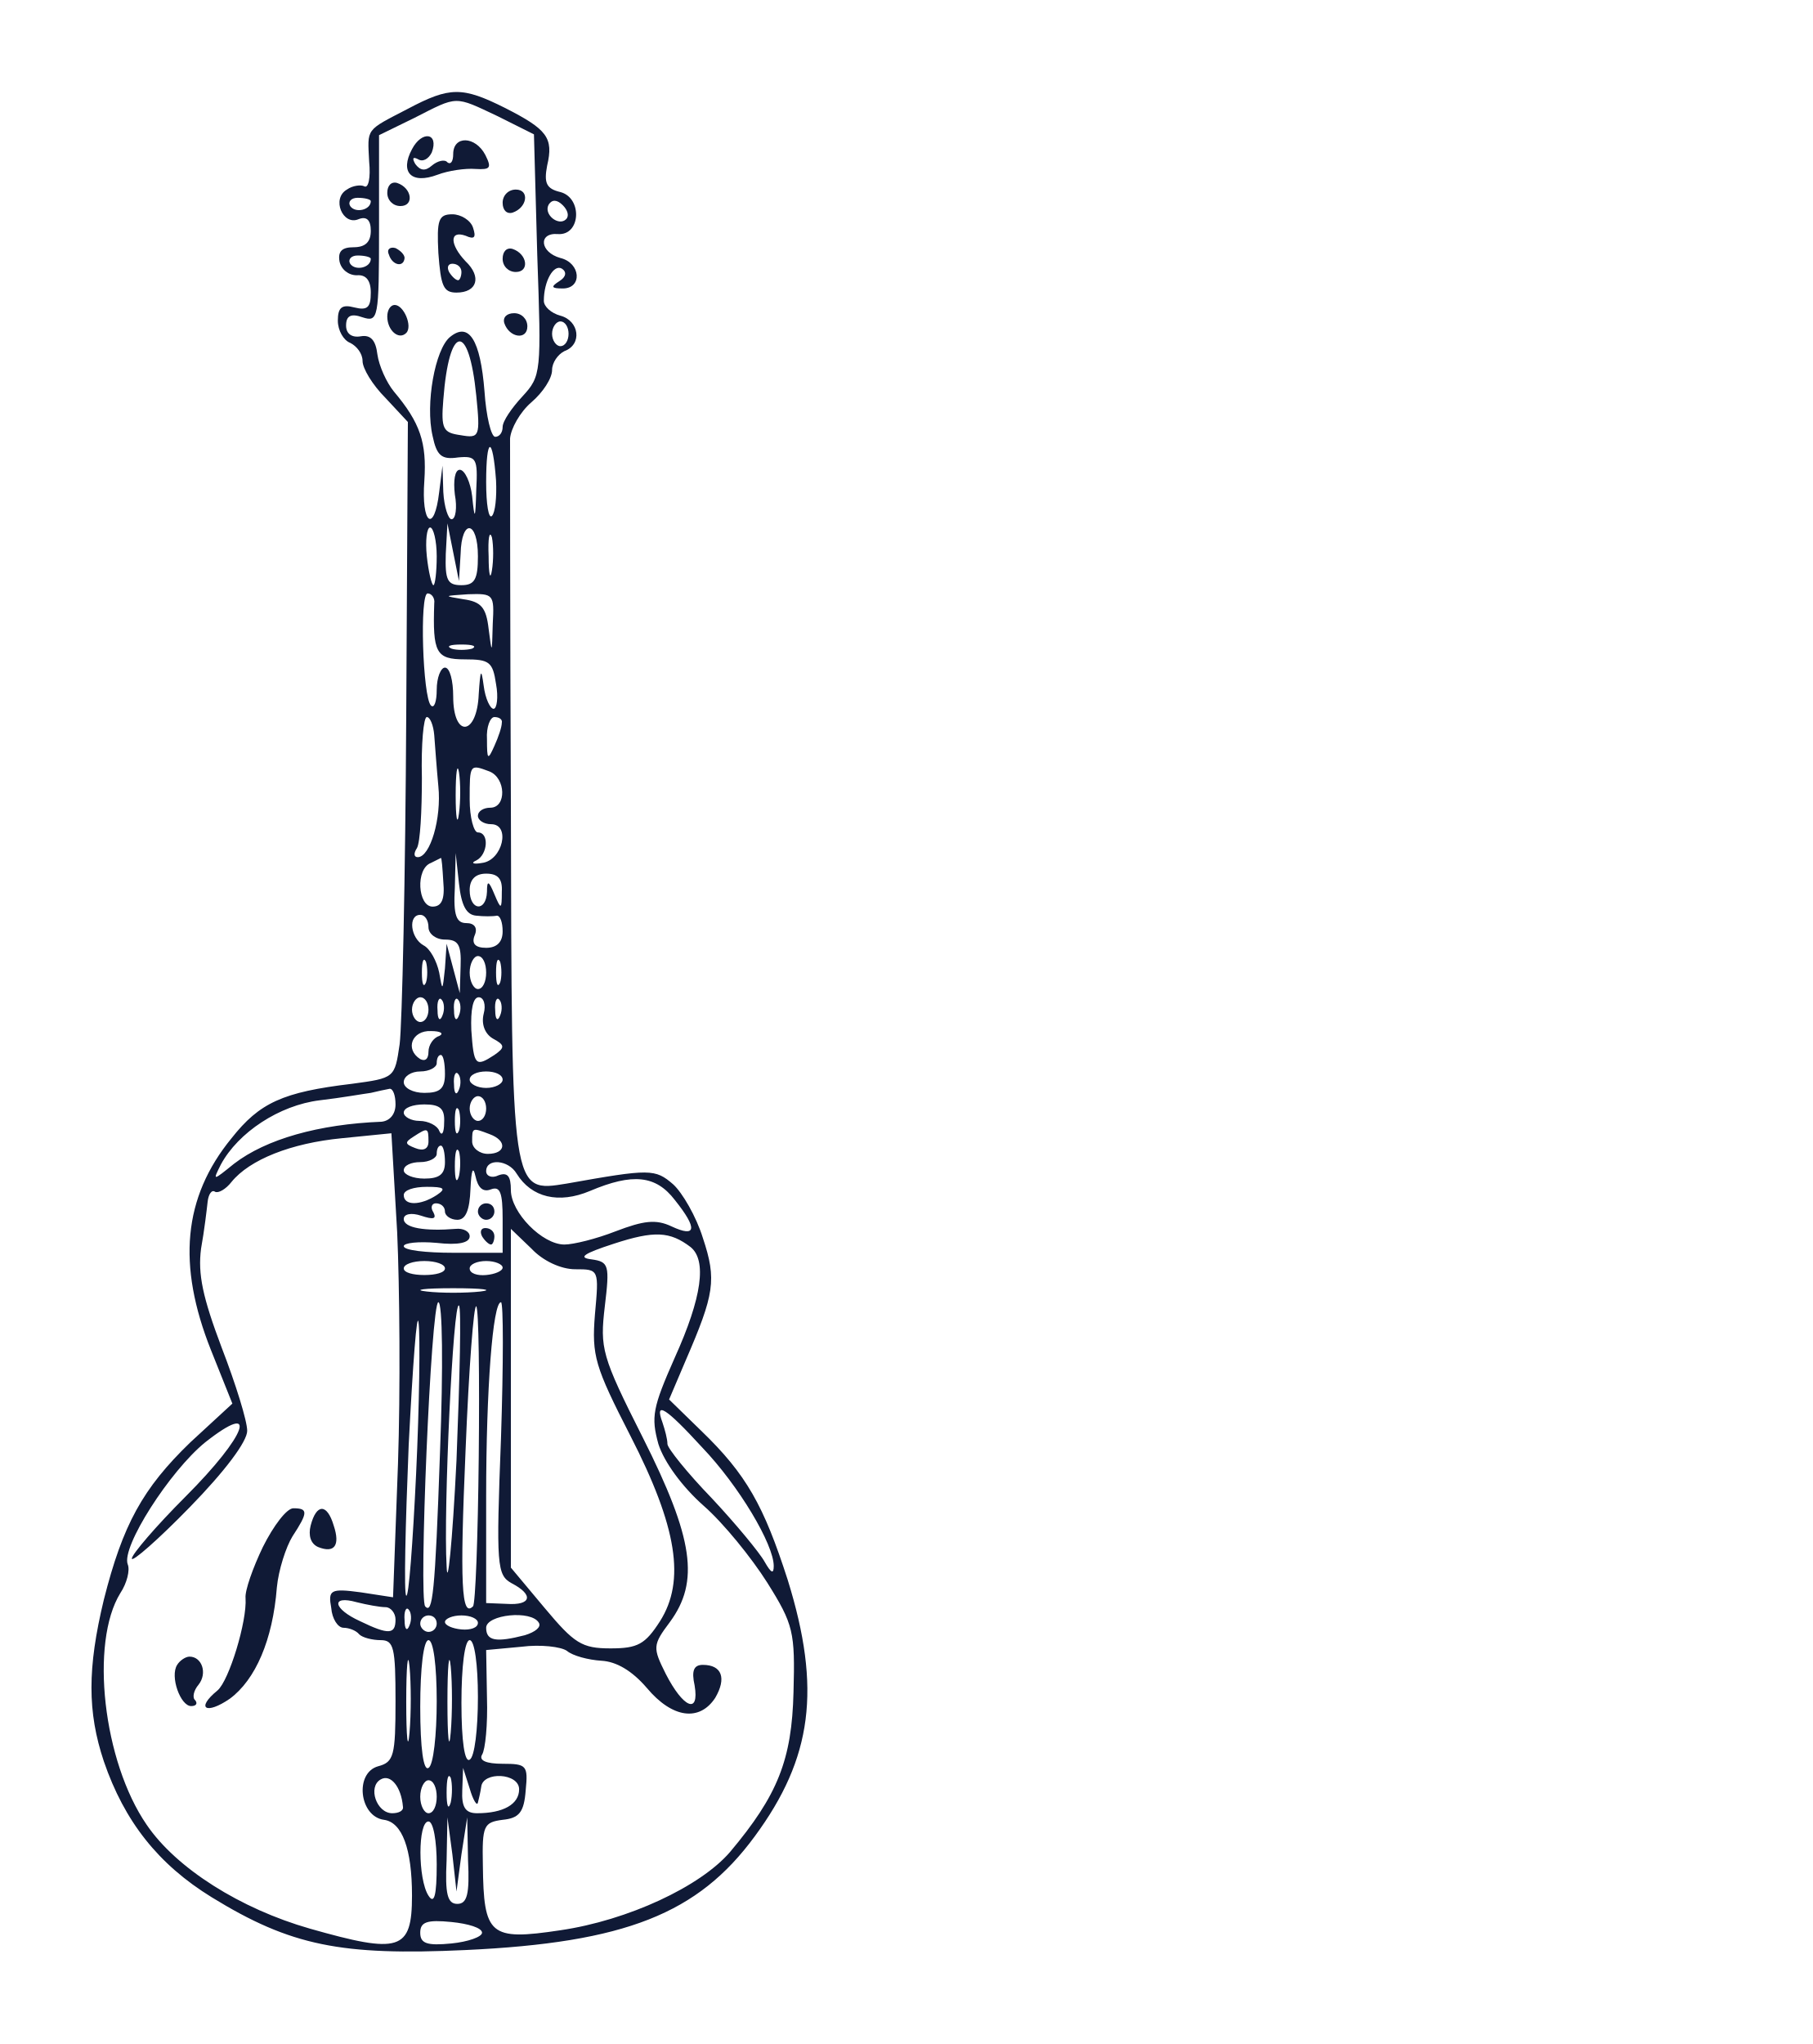
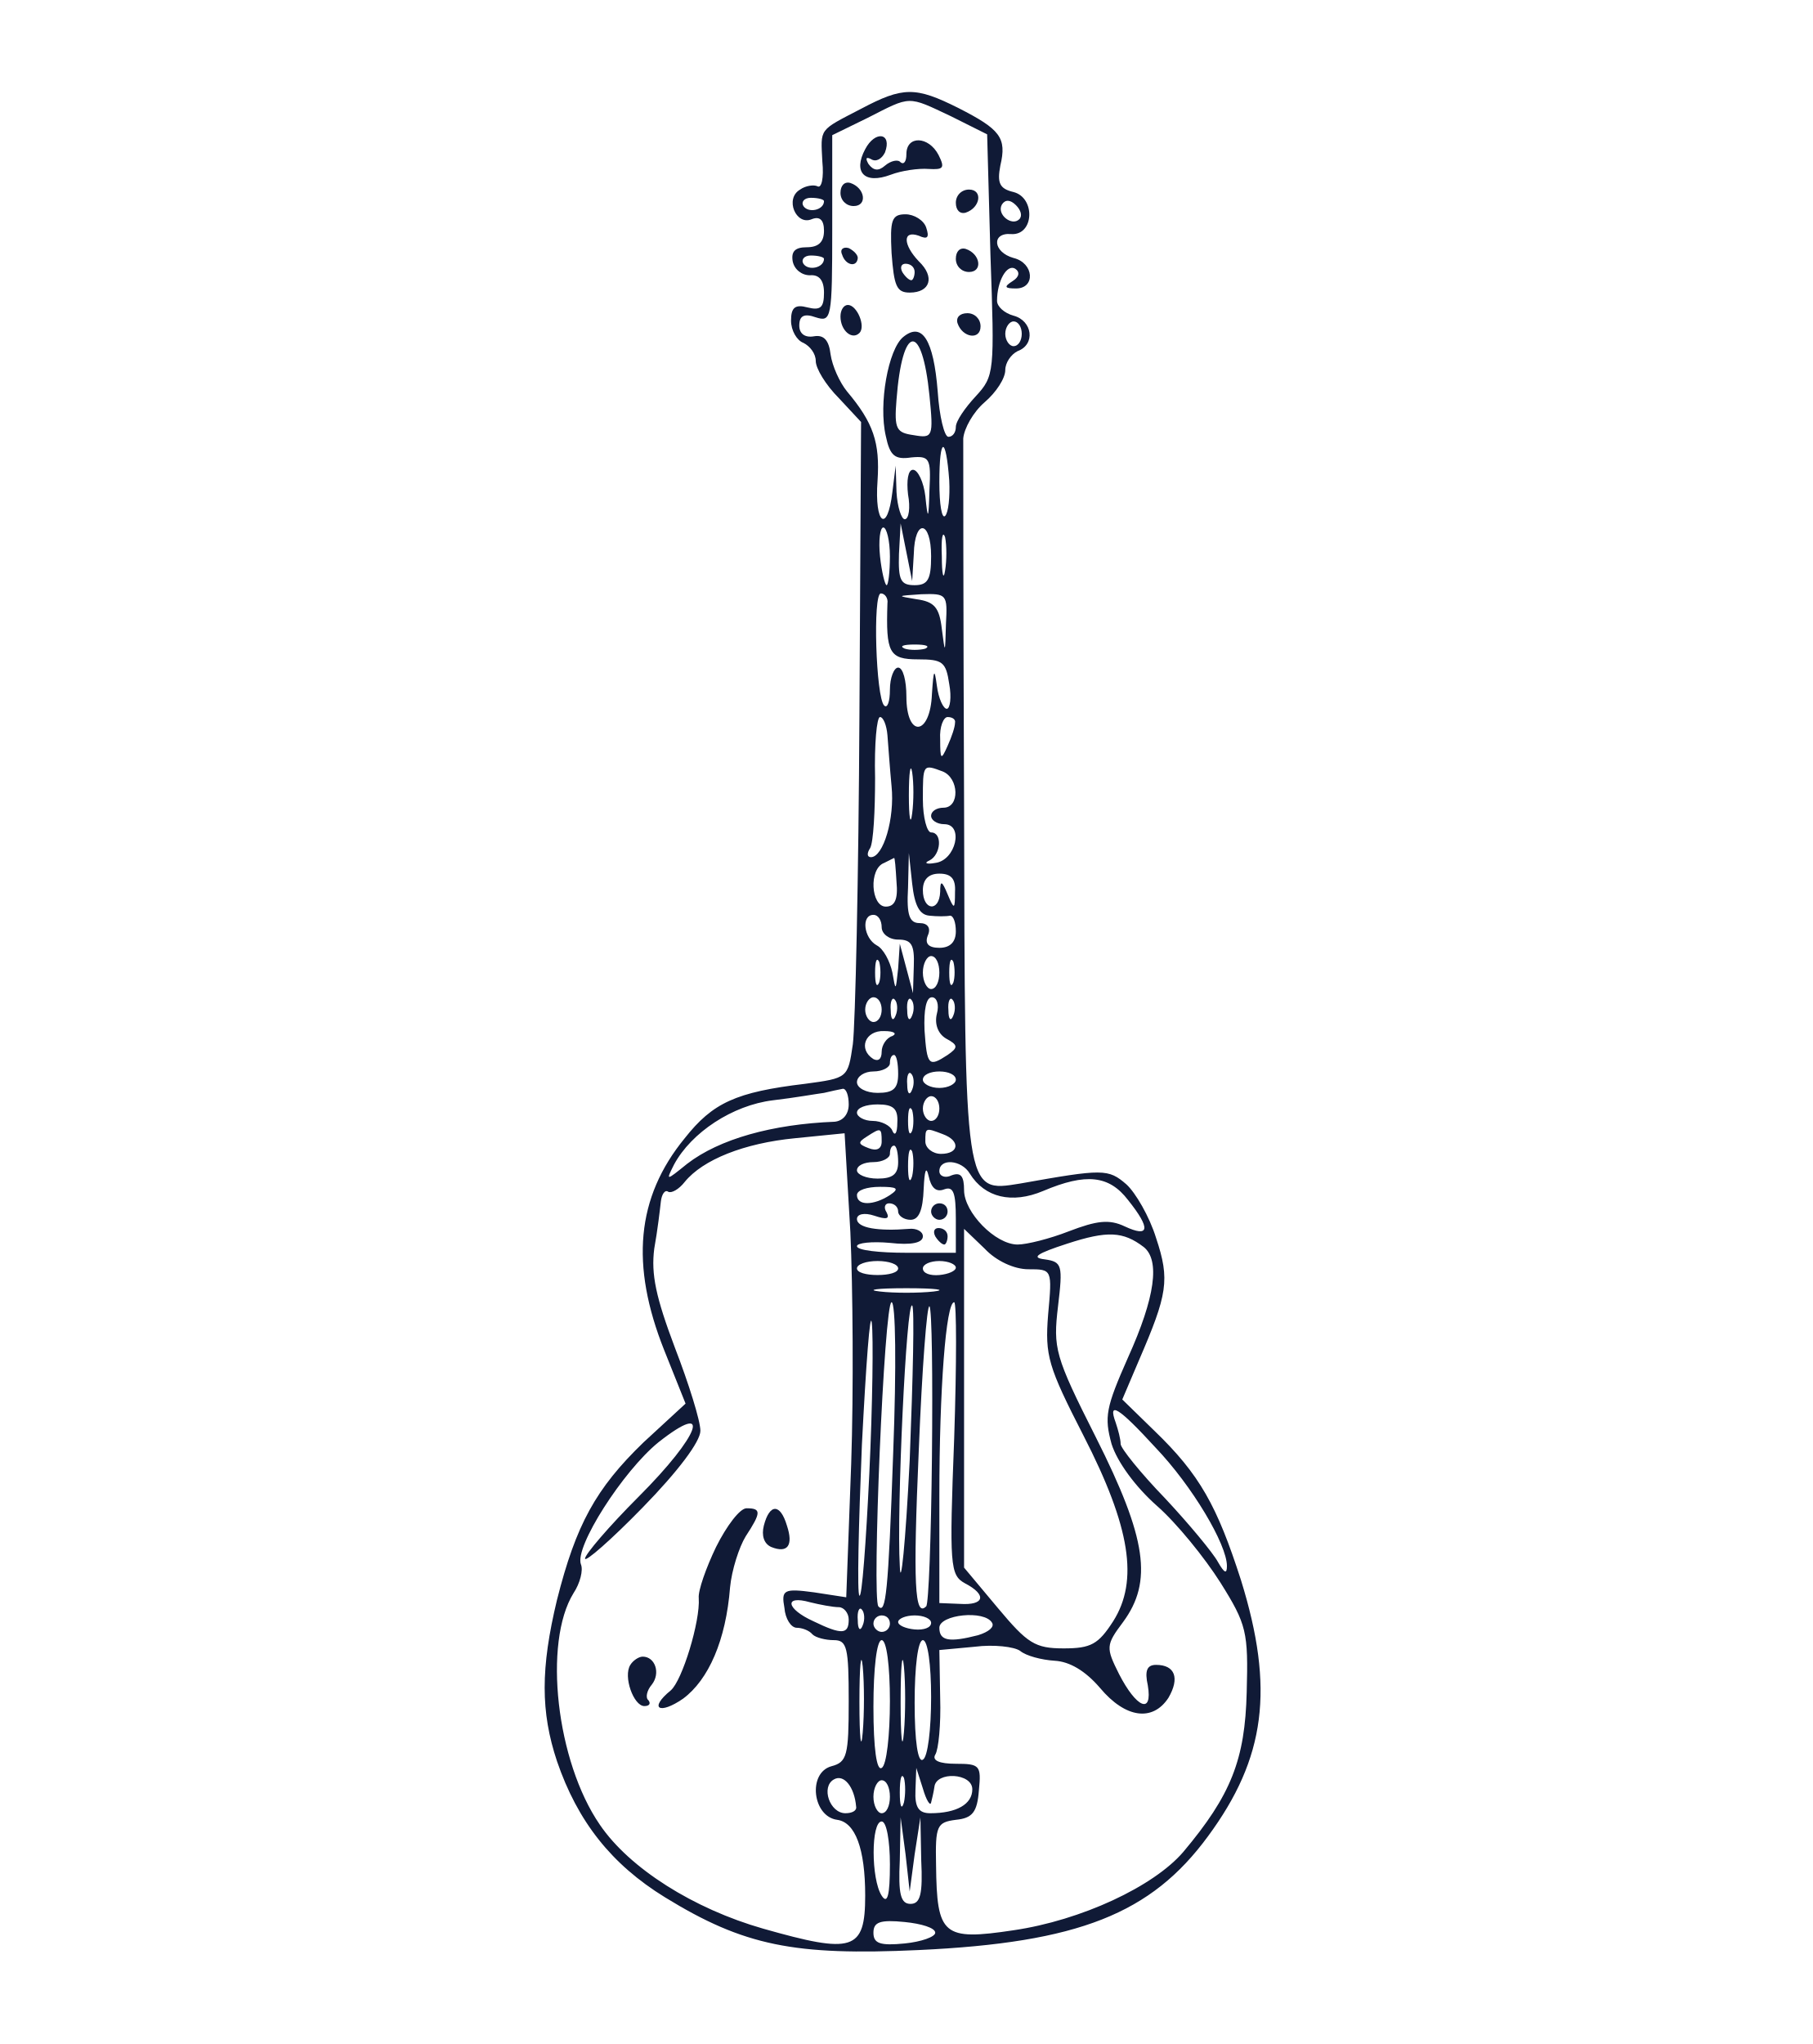
- <svg xmlns="http://www.w3.org/2000/svg" version="1.0" width="220pt" height="248pt" viewBox="0 0 220 248" preserveAspectRatio="xMidYMid meet">
+ <svg xmlns="http://www.w3.org/2000/svg" version="1.0" width="220pt" height="248pt" viewBox="-55 0 220 248" preserveAspectRatio="xMidYMid meet">
  <g transform="translate(0,248) scale(0.1,-0.1)" fill="#101a36" stroke="none">
    <path d="M495 2348 c-52 -27 -49 -23 -47 -64 2 -20 -1 -33 -6 -30 -4 2 -14 1 -21 -4 -19 -11 -5 -44 14 -36 10 4 15 -1 15 -14 0 -14 -7 -20 -21 -20 -14 0 -19 -5 -17 -17 2 -10 11 -17 21 -17 11 1 17 -6 17 -21 0 -18 -4 -22 -20 -18 -15 4 -20 0 -20 -16 0 -12 7 -24 15 -27 8 -4 15 -13 15 -22 0 -9 12 -29 28 -45 l27 -29 -2 -356 c-1 -196 -5 -376 -8 -399 -6 -41 -6 -41 -58 -48 -84 -10 -112 -23 -146 -66 -59 -72 -66 -154 -25 -257 l26 -65 -51 -47 c-58 -56 -82 -100 -105 -191 -20 -83 -20 -136 0 -196 25 -73 66 -125 131 -165 96 -59 157 -71 308 -64 194 9 282 44 351 138 70 95 81 179 40 311 -29 90 -50 128 -105 181 l-39 38 20 47 c35 81 38 98 21 149 -8 26 -25 55 -36 65 -22 19 -28 19 -129 1 -68 -11 -67 -15 -68 461 -1 231 -1 430 -1 443 1 12 12 32 26 44 14 12 25 29 25 39 0 9 7 19 15 23 22 8 18 37 -5 43 -11 3 -20 11 -20 18 0 24 12 45 22 39 6 -4 5 -10 -3 -15 -11 -7 -10 -9 4 -9 24 0 22 31 -3 37 -25 7 -27 31 -3 29 28 -2 30 44 3 51 -17 4 -20 11 -16 32 8 34 0 44 -51 70 -52 26 -67 26 -118 -1z m109 -9 l44 -22 4 -146 c5 -143 5 -147 -18 -172 -13 -14 -24 -30 -24 -37 0 -7 -4 -12 -9 -12 -5 0 -11 25 -13 55 -5 63 -19 85 -42 66 -18 -15 -30 -81 -21 -120 5 -24 11 -29 31 -26 22 2 24 -1 22 -39 -1 -37 -2 -38 -5 -8 -2 17 -9 32 -15 32 -6 0 -8 -13 -6 -30 3 -16 1 -30 -4 -30 -4 0 -9 15 -10 33 l-1 32 -4 -32 c-6 -51 -22 -39 -18 14 3 46 -5 70 -37 108 -9 11 -18 31 -20 45 -2 17 -8 24 -20 22 -11 -2 -18 3 -18 13 0 12 6 15 20 10 19 -6 20 -2 20 107 l0 114 43 21 c53 27 48 27 101 2z m-154 -103 c0 -11 -19 -15 -25 -6 -3 5 1 10 9 10 9 0 16 -2 16 -4z m237 -22 c-9 -9 -28 6 -21 18 4 6 10 6 17 -1 6 -6 8 -13 4 -17z m-237 -48 c0 -11 -19 -15 -25 -6 -3 5 1 10 9 10 9 0 16 -2 16 -4z m240 -91 c0 -8 -4 -15 -10 -15 -5 0 -10 7 -10 15 0 8 5 15 10 15 6 0 10 -7 10 -15z m-112 -75 c5 -50 4 -52 -19 -48 -21 3 -24 7 -21 43 7 92 31 95 40 5z m24 -103 c1 -20 -1 -39 -5 -43 -4 -4 -7 14 -7 41 0 56 8 57 12 2z m-72 -92 c0 -19 -2 -35 -4 -35 -2 0 -6 16 -8 35 -2 19 0 35 4 35 4 0 8 -16 8 -35z m29 3 c1 43 21 41 21 -3 0 -28 -4 -35 -20 -35 -17 0 -20 6 -19 38 l2 37 7 -35 7 -35 2 33z m38 -20 c-2 -13 -4 -5 -4 17 -1 22 1 32 4 23 2 -10 2 -28 0 -40z m-70 -40 c-2 -60 2 -68 37 -68 30 0 34 -3 38 -30 3 -16 1 -30 -3 -30 -4 0 -10 12 -12 28 -3 22 -4 20 -6 -10 -2 -51 -31 -54 -31 -3 0 19 -4 35 -10 35 -5 0 -10 -12 -10 -27 0 -14 -3 -23 -7 -19 -10 10 -14 136 -4 136 5 0 9 -6 8 -12z m71 -25 c-1 -37 -1 -37 -5 -6 -3 26 -9 33 -31 36 -24 4 -24 4 6 6 31 1 32 0 30 -36z m-25 -30 c-7 -2 -19 -2 -25 0 -7 3 -2 5 12 5 14 0 19 -2 13 -5z m-46 -105 c1 -13 3 -41 5 -62 4 -39 -10 -86 -25 -86 -5 0 -5 5 -1 11 4 7 6 45 6 85 -1 41 2 74 6 74 4 0 8 -10 9 -22z m82 15 c0 -5 -4 -17 -9 -28 -8 -18 -9 -17 -9 8 -1 15 4 27 9 27 6 0 10 -3 9 -7z m-52 -110 c-2 -16 -4 -5 -4 22 0 28 2 40 4 28 2 -13 2 -35 0 -50z m37 51 c20 -8 21 -44 1 -44 -8 0 -15 -4 -15 -10 0 -5 7 -10 16 -10 24 0 14 -44 -11 -47 -11 -2 -14 0 -7 3 14 7 16 34 2 34 -5 0 -10 18 -10 40 0 43 0 43 24 34z m-56 -134 c2 -21 -2 -30 -13 -30 -18 0 -21 46 -2 53 6 3 12 6 12 6 1 1 2 -12 3 -29z m40 -41 c9 -1 20 -1 25 0 4 0 7 -8 7 -19 0 -13 -7 -20 -20 -20 -13 0 -18 5 -14 15 4 9 0 15 -10 15 -12 0 -16 9 -14 43 l1 42 4 -37 c3 -27 9 -38 21 -39z m31 29 c0 -22 -1 -22 -9 -3 -7 17 -9 17 -9 3 -1 -25 -21 -23 -21 2 0 13 7 20 20 20 14 0 20 -6 19 -22z m-89 -43 c0 -8 9 -15 20 -15 16 0 20 -6 19 -32 l-1 -33 -8 30 -8 30 -2 -30 c-3 -28 -3 -28 -7 -5 -3 14 -11 29 -19 33 -16 9 -19 37 -4 37 6 0 10 -7 10 -15z m-3 -67 c-3 -7 -5 -2 -5 12 0 14 2 19 5 13 2 -7 2 -19 0 -25z m73 12 c0 -11 -4 -20 -10 -20 -5 0 -10 9 -10 20 0 11 5 20 10 20 6 0 10 -9 10 -20z m17 -12 c-3 -7 -5 -2 -5 12 0 14 2 19 5 13 2 -7 2 -19 0 -25z m-87 -33 c0 -8 -4 -15 -10 -15 -5 0 -10 7 -10 15 0 8 5 15 10 15 6 0 10 -7 10 -15z m17 -7 c-3 -8 -6 -5 -6 6 -1 11 2 17 5 13 3 -3 4 -12 1 -19z m20 0 c-3 -8 -6 -5 -6 6 -1 11 2 17 5 13 3 -3 4 -12 1 -19z m30 2 c-3 -12 1 -24 11 -30 15 -8 15 -11 2 -20 -23 -15 -25 -13 -28 30 -1 25 2 40 9 40 6 0 9 -9 6 -20z m20 -2 c-3 -8 -6 -5 -6 6 -1 11 2 17 5 13 3 -3 4 -12 1 -19z m-74 -25 c-7 -2 -13 -11 -13 -19 0 -9 -4 -12 -10 -9 -19 12 -10 35 13 34 12 0 16 -3 10 -6z m7 -46 c0 -18 -6 -23 -25 -23 -14 0 -25 6 -25 13 0 7 9 13 20 13 11 0 20 5 20 10 0 6 2 10 5 10 3 0 5 -10 5 -23z m17 -19 c-3 -8 -6 -5 -6 6 -1 11 2 17 5 13 3 -3 4 -12 1 -19z m53 12 c0 -5 -9 -10 -20 -10 -11 0 -20 5 -20 10 0 6 9 10 20 10 11 0 20 -4 20 -10z m-130 -30 c0 -12 -7 -20 -17 -21 -76 -3 -140 -21 -179 -51 -26 -21 -26 -21 -16 -1 21 39 71 72 120 78 26 3 54 8 62 9 8 2 18 4 23 5 4 0 7 -8 7 -19z m110 -5 c0 -8 -4 -15 -10 -15 -5 0 -10 7 -10 15 0 8 5 15 10 15 6 0 10 -7 10 -15z m-51 -17 c0 -13 -3 -17 -6 -10 -2 6 -13 12 -24 12 -10 0 -19 5 -19 10 0 6 11 10 25 10 19 0 25 -5 24 -22z m18 -10 c-3 -7 -5 -2 -5 12 0 14 2 19 5 13 2 -7 2 -19 0 -25z m-74 -404 l-6 -162 -39 6 c-37 5 -40 3 -36 -19 1 -13 8 -24 15 -24 6 0 15 -3 19 -8 4 -4 16 -7 26 -7 16 0 18 -9 18 -74 0 -66 -2 -74 -21 -79 -29 -8 -23 -61 7 -65 22 -3 34 -35 34 -92 0 -67 -15 -71 -124 -40 -84 24 -162 73 -198 126 -53 77 -69 221 -32 281 8 12 12 28 9 35 -8 21 51 113 94 148 66 52 51 9 -24 -66 -36 -36 -65 -70 -65 -75 0 -5 32 23 70 62 43 44 70 80 70 93 0 12 -14 57 -31 101 -23 61 -29 89 -25 120 4 22 7 48 8 57 1 9 5 15 9 12 4 -2 13 3 20 12 22 27 72 47 134 53 l60 6 7 -120 c3 -66 4 -193 1 -281z m37 391 c0 -9 -6 -12 -16 -8 -13 5 -13 7 -2 14 17 11 18 11 18 -6z m74 9 c22 -8 20 -24 -2 -24 -10 0 -19 7 -19 15 0 17 0 17 21 9z m-54 -34 c0 -15 -7 -20 -25 -20 -14 0 -25 5 -25 10 0 6 9 10 20 10 11 0 20 5 20 10 0 6 2 10 5 10 3 0 5 -9 5 -20z m17 -17 c-3 -10 -5 -4 -5 12 0 17 2 24 5 18 2 -7 2 -21 0 -30z m39 -16 c11 4 14 -4 14 -36 l0 -41 -60 0 c-33 0 -60 3 -60 8 0 4 18 6 40 4 26 -3 40 0 40 8 0 6 -8 10 -17 9 -37 -3 -63 1 -63 12 0 6 9 8 21 4 15 -5 19 -4 15 4 -4 6 -2 11 3 11 6 0 11 -4 11 -10 0 -5 7 -10 15 -10 10 0 15 11 16 38 1 22 3 28 6 15 3 -14 9 -20 19 -16z m31 19 c18 -29 51 -37 89 -21 52 22 80 19 103 -11 28 -35 26 -46 -4 -32 -19 9 -34 7 -68 -6 -23 -9 -51 -16 -62 -16 -27 0 -65 39 -65 66 0 17 -4 22 -15 18 -8 -4 -15 -1 -15 5 0 16 27 14 37 -3z m-97 -26 c-20 -13 -40 -13 -40 0 0 6 12 10 28 10 21 0 24 -2 12 -10z m168 -90 c29 0 29 0 24 -55 -4 -50 0 -63 43 -147 57 -111 67 -176 36 -225 -18 -28 -27 -33 -60 -33 -35 0 -44 6 -80 49 l-41 49 0 205 0 206 25 -24 c14 -15 36 -25 53 -25z m140 27 c20 -16 14 -61 -19 -134 -27 -61 -29 -72 -20 -105 7 -22 29 -52 55 -75 24 -21 58 -63 77 -93 32 -51 34 -60 32 -133 -2 -82 -19 -125 -77 -194 -36 -42 -124 -83 -206 -95 -86 -13 -93 -6 -94 79 -1 48 1 52 24 55 20 2 26 9 28 36 3 30 1 32 -28 32 -20 0 -29 4 -25 11 4 6 7 37 6 69 l-1 58 43 4 c23 3 48 0 55 -5 7 -6 26 -11 42 -12 18 -1 37 -12 55 -33 31 -37 64 -41 83 -12 14 24 8 40 -15 40 -11 0 -14 -7 -10 -25 6 -36 -14 -27 -35 14 -16 32 -16 35 5 63 36 49 29 101 -33 224 -50 99 -52 108 -46 159 6 50 5 54 -16 57 -17 2 -10 7 27 19 49 16 68 15 93 -4z m-298 -26 c0 -5 -11 -8 -25 -8 -14 0 -25 3 -25 8 0 5 11 9 25 9 14 0 25 -4 25 -9z m70 1 c0 -4 -9 -8 -20 -9 -11 -1 -20 2 -20 8 0 5 9 9 20 9 11 0 20 -4 20 -8z m-27 -29 c-18 -2 -48 -2 -65 0 -18 2 -4 4 32 4 36 0 50 -2 33 -4z m-78 -221 c-4 -84 -9 -151 -12 -148 -3 2 -1 85 3 183 5 98 10 165 12 148 2 -16 1 -99 -3 -183z m29 26 c-6 -172 -9 -197 -18 -187 -8 9 7 369 16 369 5 0 6 -78 2 -182z m20 -10 c-5 -101 -11 -158 -12 -128 -4 67 8 323 15 316 3 -2 1 -87 -3 -188z m27 4 c-1 -97 -4 -179 -7 -181 -14 -14 -16 27 -9 189 4 100 10 178 13 175 3 -3 4 -85 3 -183z m27 23 c-6 -155 -5 -166 13 -176 27 -14 24 -27 -6 -25 l-25 1 0 130 c0 129 8 235 18 235 3 0 3 -74 0 -165z m244 -11 c45 -47 87 -118 87 -144 0 -10 -3 -9 -11 5 -6 11 -35 46 -64 77 -30 31 -54 61 -54 66 0 6 -3 17 -6 26 -10 27 4 18 48 -30z m-384 -194 c6 0 12 -7 12 -15 0 -18 -8 -19 -43 -2 -33 15 -36 32 -4 23 12 -3 28 -6 35 -6z m29 -22 c-3 -8 -6 -5 -6 6 -1 11 2 17 5 13 3 -3 4 -12 1 -19z m33 2 c0 -5 -4 -10 -10 -10 -5 0 -10 5 -10 10 0 6 5 10 10 10 6 0 10 -4 10 -10z m50 1 c0 -6 -9 -9 -20 -8 -11 1 -20 5 -20 9 0 4 9 8 20 8 11 0 20 -4 20 -9z m74 0 c3 -5 -4 -11 -17 -15 -35 -9 -47 -7 -47 9 0 16 55 22 64 6z m-157 -133 c-2 -24 -4 -7 -4 37 0 44 2 63 4 43 2 -21 2 -57 0 -80z m33 38 c0 -41 -4 -78 -10 -81 -6 -4 -10 23 -10 74 0 47 4 81 10 81 6 0 10 -31 10 -74z m17 -38 c-2 -24 -4 -7 -4 37 0 44 2 63 4 43 2 -21 2 -57 0 -80z m33 43 c0 -39 -4 -73 -10 -76 -6 -4 -10 22 -10 69 0 44 4 76 10 76 6 0 10 -30 10 -69z m-91 -133 c1 -5 -5 -8 -13 -8 -19 0 -30 32 -14 41 12 7 25 -9 27 -33z m58 5 c-3 -10 -5 -4 -5 12 0 17 2 24 5 18 2 -7 2 -21 0 -30z m33 0 c1 4 3 12 4 19 2 19 46 17 46 -3 0 -18 -19 -29 -51 -29 -14 0 -19 7 -18 28 l1 27 8 -25 c4 -14 9 -22 10 -17z m-50 7 c0 -11 -4 -20 -10 -20 -5 0 -10 9 -10 20 0 11 5 20 10 20 6 0 10 -9 10 -20z m0 -82 c0 -38 -3 -49 -10 -38 -13 20 -13 90 0 90 6 0 10 -24 10 -52z m30 12 l7 45 1 -52 c2 -41 -1 -53 -13 -53 -12 0 -15 12 -13 53 l1 52 6 -45 5 -45 6 45z m25 -95 c0 -5 -17 -11 -37 -13 -30 -3 -38 0 -38 13 0 13 8 16 38 13 20 -2 37 -7 37 -13z" />
    <path d="M500 2299 c-15 -28 -1 -43 31 -31 13 5 34 8 46 7 18 -1 20 1 12 17 -12 23 -39 24 -39 1 0 -9 -3 -13 -7 -10 -3 4 -12 2 -19 -4 -8 -7 -14 -6 -20 2 -4 7 -3 9 3 6 6 -4 13 0 17 8 9 24 -12 27 -24 4z" />
    <path d="M470 2246 c0 -9 7 -16 16 -16 17 0 14 22 -4 28 -7 2 -12 -3 -12 -12z" />
    <path d="M610 2234 c0 -9 5 -14 12 -12 18 6 21 28 4 28 -9 0 -16 -7 -16 -16z" />
    <path d="M532 2173 c3 -40 6 -48 22 -48 25 0 31 19 11 38 -19 20 -20 38 0 31 11 -5 13 -2 9 10 -3 9 -15 16 -25 16 -17 0 -19 -7 -17 -47z m28 -23 c0 -5 -2 -10 -4 -10 -3 0 -8 5 -11 10 -3 6 -1 10 4 10 6 0 11 -4 11 -10z" />
    <path d="M472 2171 c4 -13 18 -16 19 -4 0 4 -5 9 -11 12 -7 2 -11 -2 -8 -8z" />
    <path d="M610 2166 c0 -9 7 -16 16 -16 17 0 14 22 -4 28 -7 2 -12 -3 -12 -12z" />
    <path d="M470 2096 c0 -17 14 -29 23 -20 8 8 -3 34 -14 34 -5 0 -9 -6 -9 -14z" />
    <path d="M612 2088 c6 -18 28 -21 28 -4 0 9 -7 16 -16 16 -9 0 -14 -5 -12 -12z" />
    <path d="M319 603 c-12 -25 -22 -53 -21 -62 2 -28 -20 -100 -34 -112 -27 -22 -14 -30 15 -10 31 23 52 71 57 135 2 21 11 49 19 62 19 29 19 34 1 34 -8 0 -24 -21 -37 -47z" />
    <path d="M377 629 c-3 -12 0 -22 9 -26 20 -8 27 2 19 26 -8 27 -21 27 -28 0z" />
    <path d="M215 460 c-9 -14 4 -50 17 -50 6 0 8 3 5 7 -4 3 -2 12 4 19 11 14 4 34 -11 34 -5 0 -12 -5 -15 -10z" />
    <path d="M580 1010 c0 -5 5 -10 10 -10 6 0 10 5 10 10 0 6 -4 10 -10 10 -5 0 -10 -4 -10 -10z" />
    <path d="M585 980 c3 -5 8 -10 11 -10 2 0 4 5 4 10 0 6 -5 10 -11 10 -5 0 -7 -4 -4 -10z" />
  </g>
</svg>
